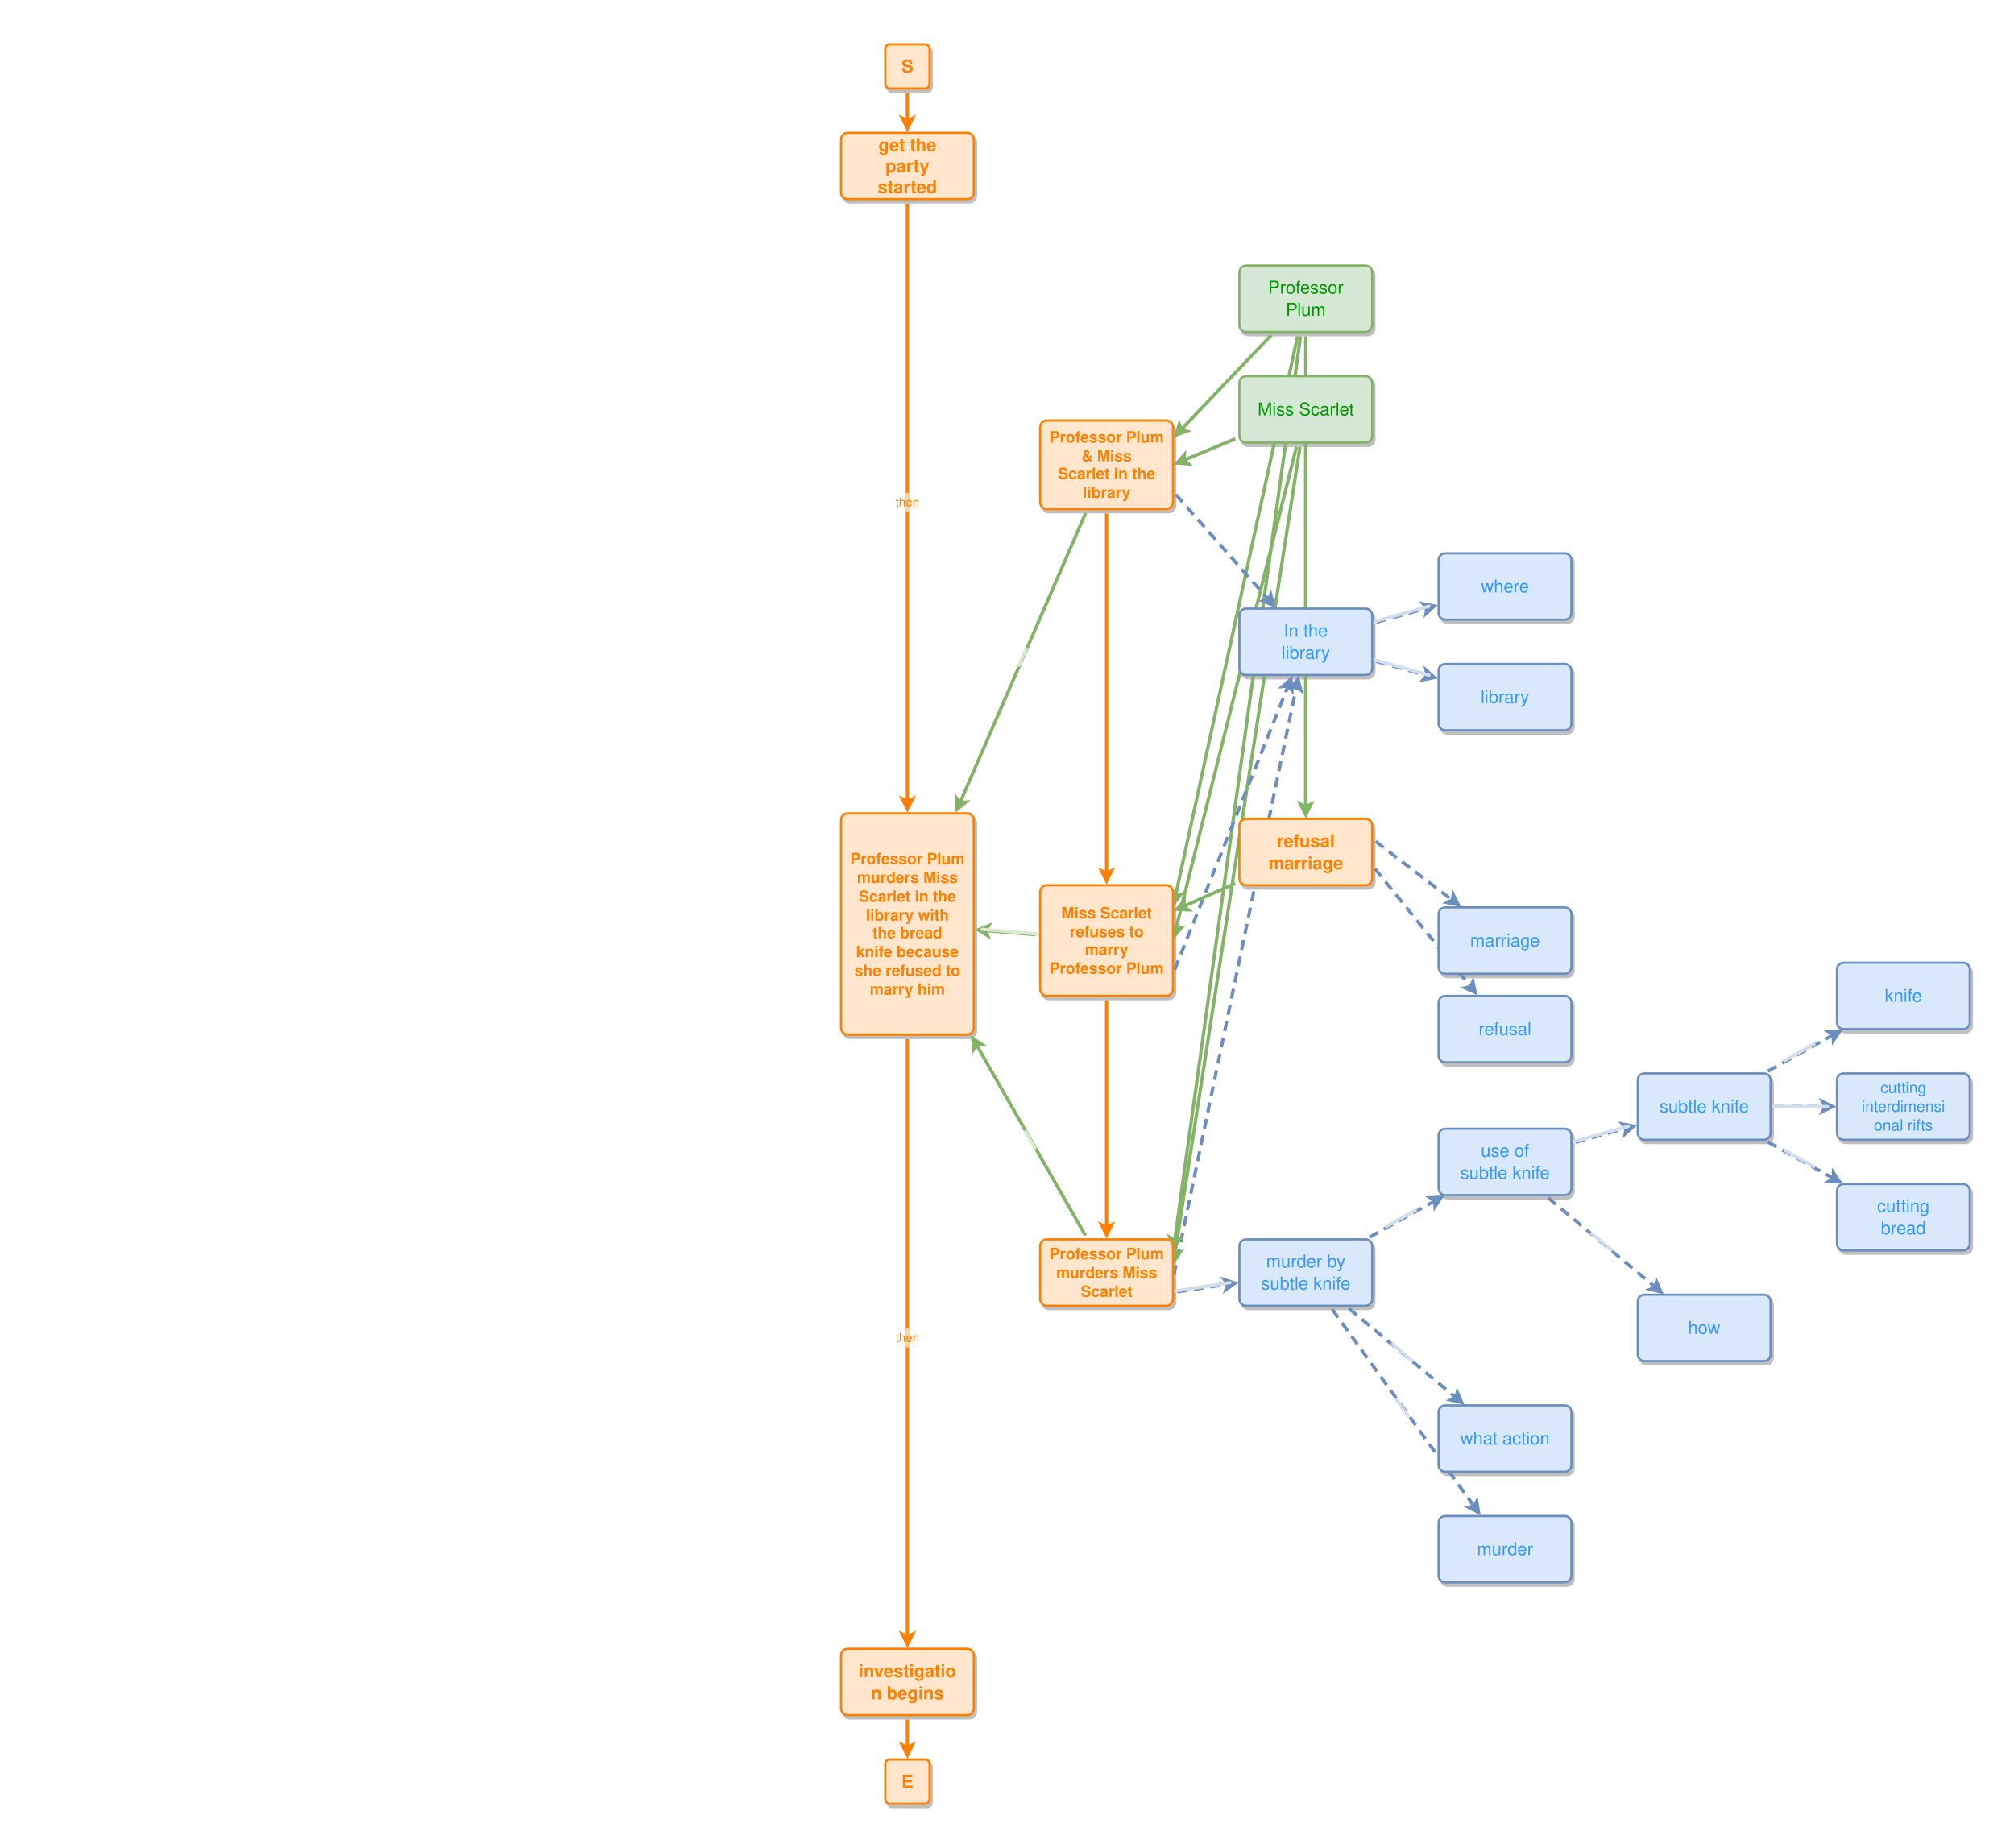
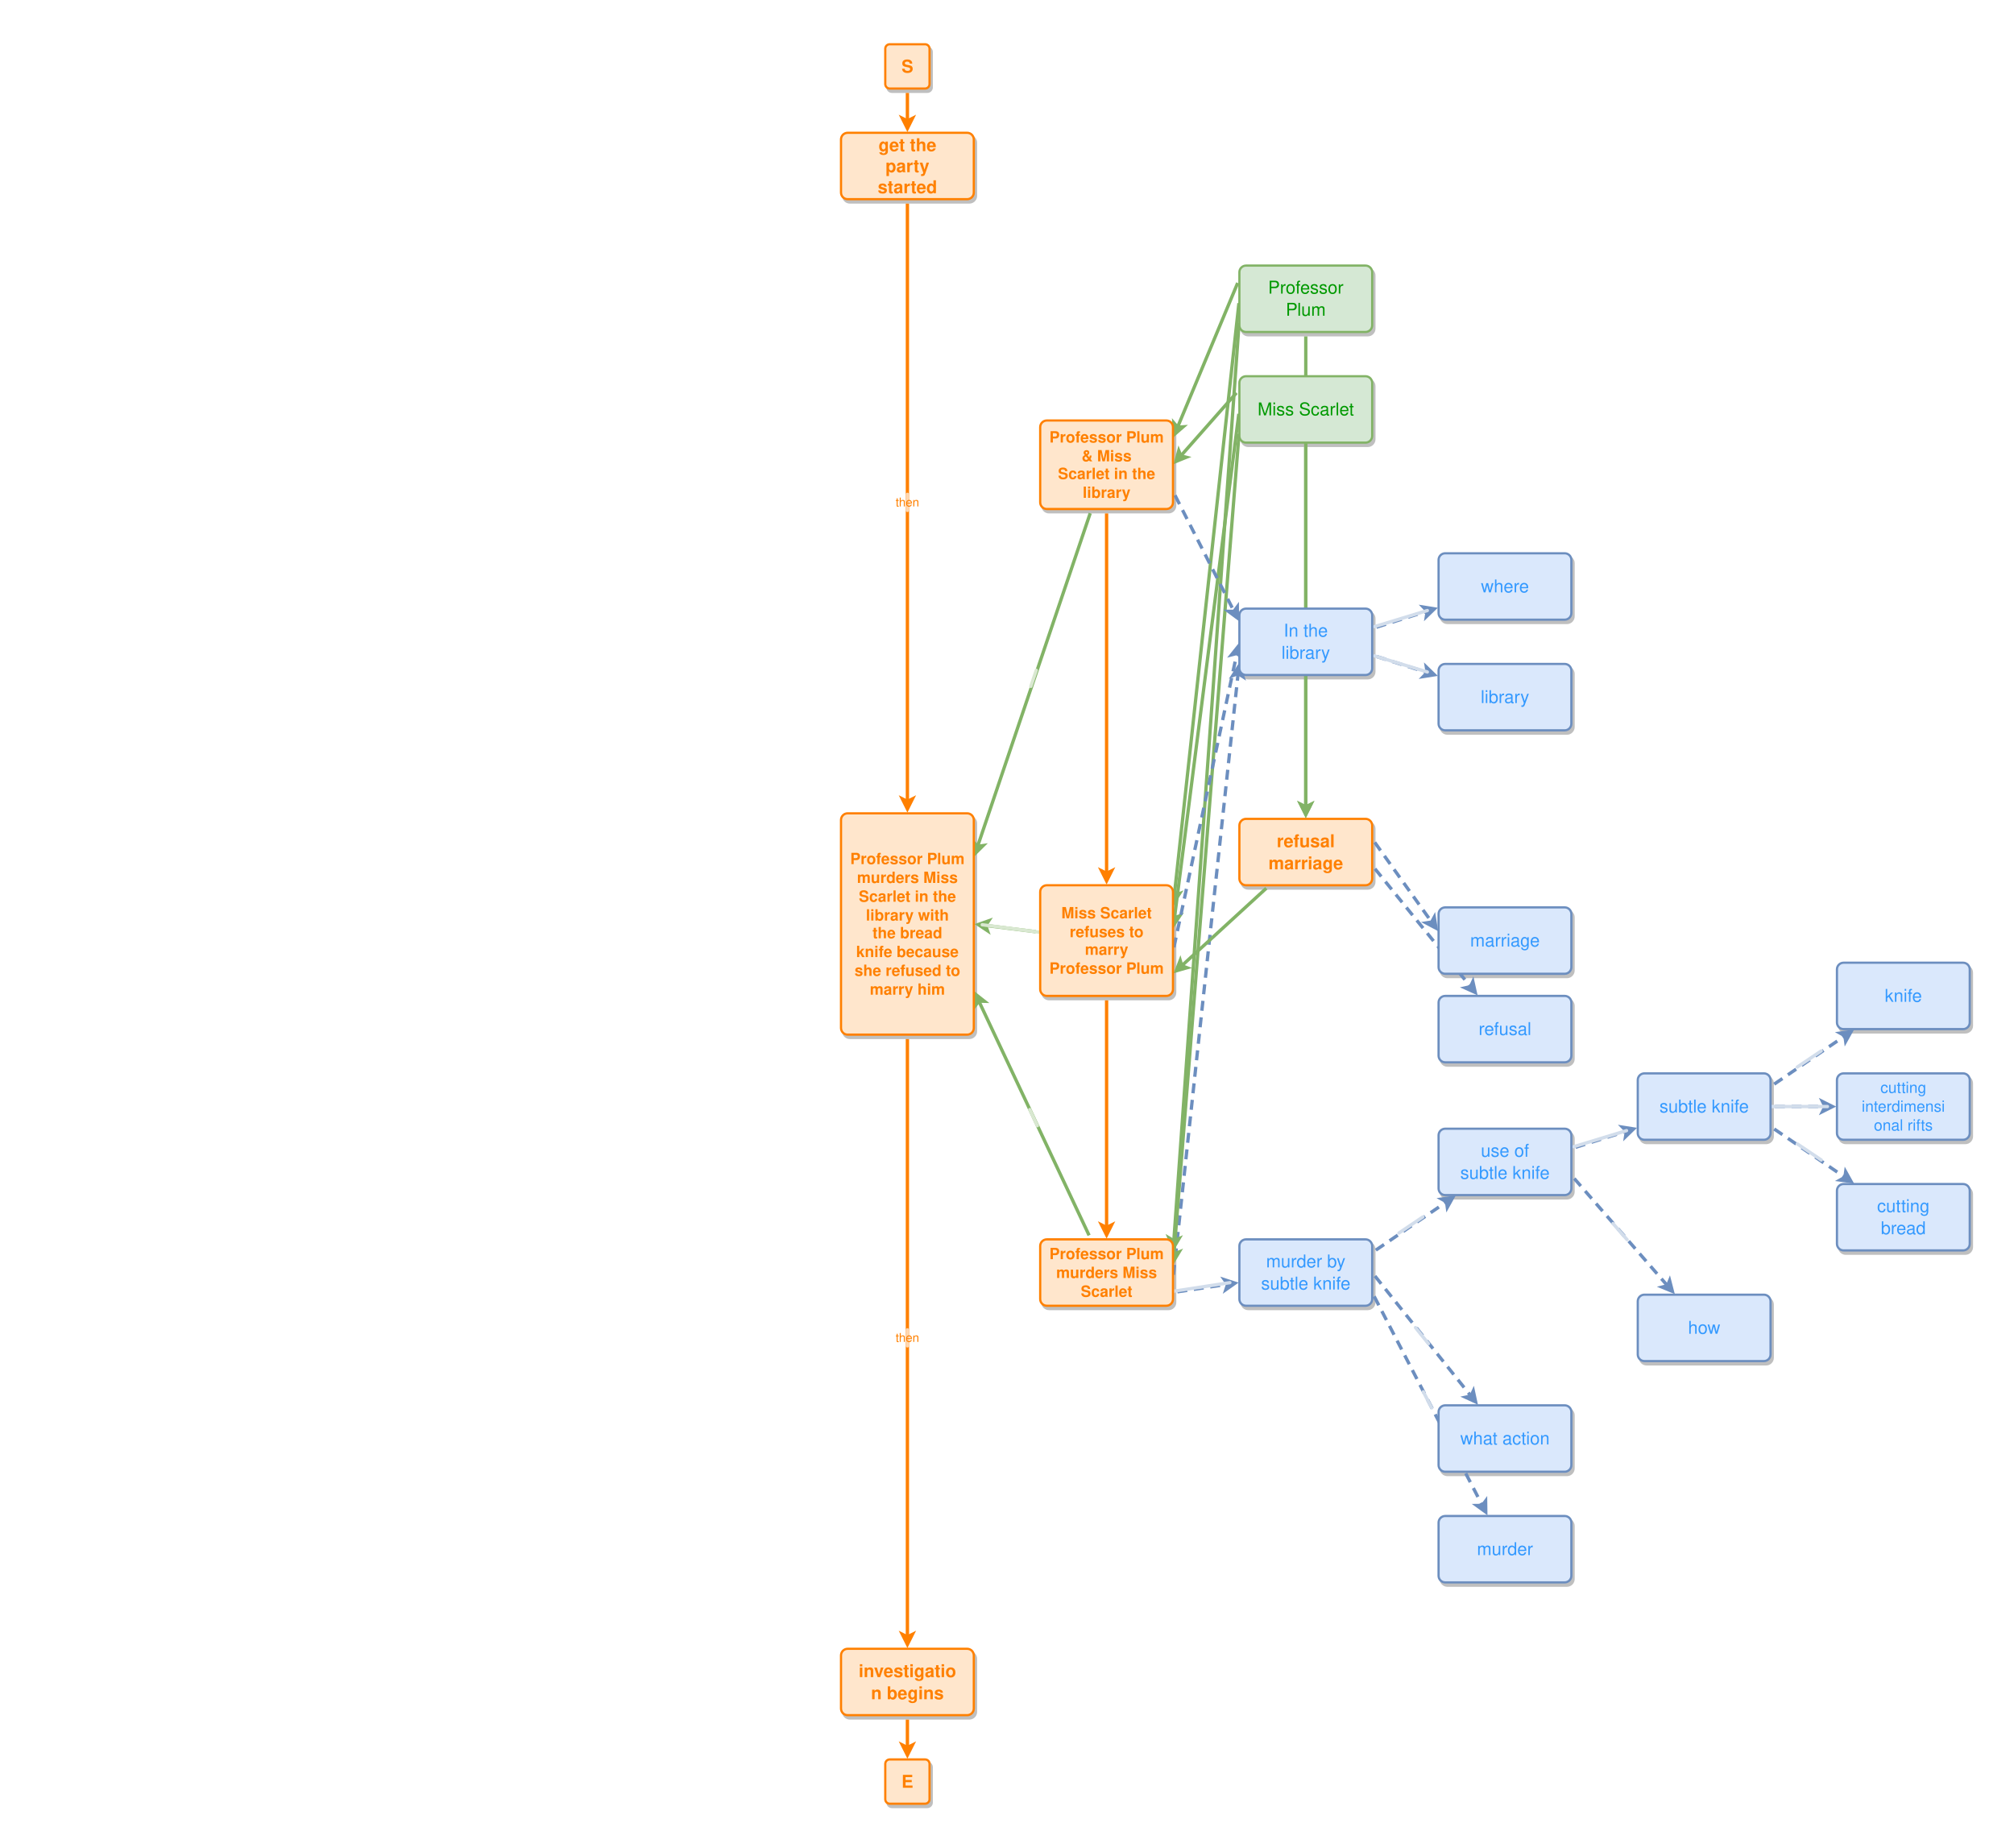
<svg xmlns="http://www.w3.org/2000/svg" width="1820" height="1670" viewBox="0 0 1820 1670">
  <defs>
  </defs>
  <g id="container-shells">
  </g>
  <g id="node-shadows">
    <rect x="760" y="120" width="120" height="60" rx="6" ry="6" fill="#000000" stroke="#000000" stroke-width="2" opacity="0.25" transform="translate(2,3)" />
    <rect x="1300" y="820" width="120" height="60" rx="6" ry="6" fill="#000000" stroke="#000000" stroke-width="2" opacity="0.25" transform="translate(2,3)" />
    <rect x="1300" y="900" width="120" height="60" rx="6" ry="6" fill="#000000" stroke="#000000" stroke-width="2" opacity="0.25" transform="translate(2,3)" />
    <rect x="940" y="1120" width="120" height="60" rx="6" ry="6" fill="#000000" stroke="#000000" stroke-width="2" opacity="0.25" transform="translate(2,3)" />
    <rect x="1120" y="1120" width="120" height="60" rx="6" ry="6" fill="#000000" stroke="#000000" stroke-width="2" opacity="0.25" transform="translate(2,3)" />
    <rect x="1300" y="1020" width="120" height="60" rx="6" ry="6" fill="#000000" stroke="#000000" stroke-width="2" opacity="0.25" transform="translate(2,3)" />
    <rect x="1480" y="970" width="120" height="60" rx="6" ry="6" fill="#000000" stroke="#000000" stroke-width="2" opacity="0.25" transform="translate(2,3)" />
    <rect x="1660" y="870" width="120" height="60" rx="6" ry="6" fill="#000000" stroke="#000000" stroke-width="2" opacity="0.25" transform="translate(2,3)" />
    <rect x="1300" y="1270" width="120" height="60" rx="6" ry="6" fill="#000000" stroke="#000000" stroke-width="2" opacity="0.25" transform="translate(2,3)" />
    <rect x="1300" y="1370" width="120" height="60" rx="6" ry="6" fill="#000000" stroke="#000000" stroke-width="2" opacity="0.25" transform="translate(2,3)" />
    <rect x="1480" y="1170" width="120" height="60" rx="6" ry="6" fill="#000000" stroke="#000000" stroke-width="2" opacity="0.25" transform="translate(2,3)" />
    <rect x="760" y="735" width="120" height="200" rx="6" ry="6" fill="#000000" stroke="#000000" stroke-width="2" opacity="0.25" transform="translate(2,3)" />
    <rect x="1660" y="970" width="120" height="60" rx="6" ry="6" fill="#000000" stroke="#000000" stroke-width="2" opacity="0.25" transform="translate(2,3)" />
    <rect x="1660" y="1070" width="120" height="60" rx="6" ry="6" fill="#000000" stroke="#000000" stroke-width="2" opacity="0.25" transform="translate(2,3)" />
    <rect x="1120" y="240" width="120" height="60" rx="6" ry="6" fill="#000000" stroke="#000000" stroke-width="2" opacity="0.25" transform="translate(2,3)" />
    <rect x="1120" y="340" width="120" height="60" rx="6" ry="6" fill="#000000" stroke="#000000" stroke-width="2" opacity="0.25" transform="translate(2,3)" />
    <rect x="800" y="40" width="40" height="40" rx="4" ry="4" fill="#000000" stroke="#000000" stroke-width="2" opacity="0.25" transform="translate(2,3)" />
    <rect x="800" y="1590" width="40" height="40" rx="4" ry="4" fill="#000000" stroke="#000000" stroke-width="2" opacity="0.25" transform="translate(2,3)" />
    <rect x="760" y="1490" width="120" height="60" rx="6" ry="6" fill="#000000" stroke="#000000" stroke-width="2" opacity="0.25" transform="translate(2,3)" />
    <rect x="940" y="380" width="120" height="80" rx="6" ry="6" fill="#000000" stroke="#000000" stroke-width="2" opacity="0.25" transform="translate(2,3)" />
    <rect x="1120" y="550" width="120" height="60" rx="6" ry="6" fill="#000000" stroke="#000000" stroke-width="2" opacity="0.25" transform="translate(2,3)" />
    <rect x="1300" y="500" width="120" height="60" rx="6" ry="6" fill="#000000" stroke="#000000" stroke-width="2" opacity="0.25" transform="translate(2,3)" />
    <rect x="1300" y="600" width="120" height="60" rx="6" ry="6" fill="#000000" stroke="#000000" stroke-width="2" opacity="0.25" transform="translate(2,3)" />
    <rect x="940" y="800" width="120" height="100" rx="6" ry="6" fill="#000000" stroke="#000000" stroke-width="2" opacity="0.25" transform="translate(2,3)" />
    <rect x="1120" y="740" width="120" height="60" rx="6" ry="6" fill="#000000" stroke="#000000" stroke-width="2" opacity="0.25" transform="translate(2,3)" />
  </g>
  <g id="edges">
    <line x1="820.00" y1="184.00" x2="820.00" y2="724.25" stroke="#ff8000" stroke-width="3" />
    <path d="M 820.00 731.00 L 815.50 722.00 L 820.00 724.25 L 824.50 722.00 Z" fill="#ff8000" stroke="#ff8000" stroke-width="3" stroke-miterlimit="10" />
    <line x1="820.00" y1="446.74" x2="820.00" y2="461.26" stroke="#ffd8b2" stroke-width="3" stroke-linecap="round" />
    <text x="820" y="454" text-anchor="middle" dominant-baseline="middle" font-family="Helvetica,Inter,Segoe UI,Arial" font-size="11" fill="#ff8000">then</text>
    <line x1="1063.96" y1="1167.41" x2="1109.37" y2="1160.59" stroke="#6c8ebf" stroke-width="3" stroke-dasharray="9 6" />
    <path d="M 1116.04 1159.59 L 1107.81 1165.38 L 1109.37 1160.59 L 1106.48 1156.48 Z" fill="#6c8ebf" stroke="#6c8ebf" stroke-width="3" stroke-miterlimit="10" />
    <line x1="1060.59" y1="1166.87" x2="1111.41" y2="1159.13" stroke="#d2ddeb" stroke-width="3" stroke-linecap="round" />
    <text x="1086" y="1163" text-anchor="middle" dominant-baseline="middle" font-family="Helvetica,Inter,Segoe UI,Arial" font-size="11" fill="#6c8ebf">
      </text>
-     <line x1="980.87" y1="1116.53" x2="882.48" y2="944.33" stroke="#82b366" stroke-width="3" />
-     <path d="M 879.13 938.47 L 887.50 944.05 L 882.48 944.33 L 879.69 948.52 Z" fill="#82b366" stroke="#82b366" stroke-width="3" stroke-miterlimit="10" />
-     <line x1="935.14" y1="1037.26" x2="926.86" y2="1022.74" stroke="#d9e8d1" stroke-width="3" stroke-linecap="round" />
-     <text x="931" y="1030" text-anchor="middle" dominant-baseline="middle" font-family="Helvetica,Inter,Segoe UI,Arial" font-size="11" fill="#82b366">
-       </text>
-     <line x1="1060.82" y1="1152.08" x2="1171.56" y2="620.52" stroke="#6c8ebf" stroke-width="3" stroke-dasharray="9 6" />
-     <path d="M 1172.93 613.92 L 1175.50 623.64 L 1171.56 620.52 L 1166.69 621.81 Z" fill="#6c8ebf" stroke="#6c8ebf" stroke-width="3" stroke-miterlimit="10" />
-     <line x1="1237.50" y1="1118.06" x2="1296.60" y2="1085.22" stroke="#6c8ebf" stroke-width="3" stroke-dasharray="9 6" />
-     <path d="M 1302.50 1081.94 L 1296.82 1090.25 L 1296.60 1085.22 L 1292.45 1082.38 Z" fill="#6c8ebf" stroke="#6c8ebf" stroke-width="3" stroke-miterlimit="10" />
-     <line x1="1253.02" y1="1108.26" x2="1278.98" y2="1093.74" stroke="#d2ddeb" stroke-width="3" stroke-linecap="round" />
-     <text x="1266" y="1101" text-anchor="middle" dominant-baseline="middle" font-family="Helvetica,Inter,Segoe UI,Arial" font-size="11" fill="#6c8ebf">
-       </text>
-     <line x1="1219.07" y1="1182.56" x2="1315.74" y2="1263.12" stroke="#6c8ebf" stroke-width="3" stroke-dasharray="9 6" />
-     <path d="M 1320.93 1267.44 L 1311.13 1265.13 L 1315.74 1263.12 L 1316.89 1258.22 Z" fill="#6c8ebf" stroke="#6c8ebf" stroke-width="3" stroke-miterlimit="10" />
-     <line x1="1258.40" y1="1214.74" x2="1275.60" y2="1229.26" stroke="#d2ddeb" stroke-width="3" stroke-linecap="round" />
-     <text x="1267" y="1222" text-anchor="middle" dominant-baseline="middle" font-family="Helvetica,Inter,Segoe UI,Arial" font-size="11" fill="#6c8ebf">
-       </text>
-     <line x1="1203.94" y1="1183.25" x2="1332.12" y2="1361.28" stroke="#6c8ebf" stroke-width="3" stroke-dasharray="9 6" />
-     <path d="M 1336.06 1366.75 L 1327.15 1362.08 L 1332.12 1361.28 L 1334.46 1356.82 Z" fill="#6c8ebf" stroke="#6c8ebf" stroke-width="3" stroke-miterlimit="10" />
-     <line x1="1261.74" y1="1264.74" x2="1272.26" y2="1279.26" stroke="#d2ddeb" stroke-width="3" stroke-linecap="round" />
-     <text x="1267" y="1272" text-anchor="middle" dominant-baseline="middle" font-family="Helvetica,Inter,Segoe UI,Arial" font-size="11" fill="#6c8ebf">
-       </text>
-     <line x1="1423.85" y1="1032.26" x2="1469.64" y2="1019.54" stroke="#6c8ebf" stroke-width="3" stroke-dasharray="9 6" />
-     <path d="M 1476.15 1017.74 L 1468.68 1024.48 L 1469.64 1019.54 L 1466.27 1015.81 Z" fill="#6c8ebf" stroke="#6c8ebf" stroke-width="3" stroke-miterlimit="10" />
-     <line x1="1420.59" y1="1032.18" x2="1471.41" y2="1017.82" stroke="#d2ddeb" stroke-width="3" stroke-linecap="round" />
-     <text x="1446" y="1025" text-anchor="middle" dominant-baseline="middle" font-family="Helvetica,Inter,Segoe UI,Arial" font-size="11" fill="#6c8ebf">
-       </text>
-     <line x1="1399.07" y1="1082.56" x2="1495.74" y2="1163.12" stroke="#6c8ebf" stroke-width="3" stroke-dasharray="9 6" />
-     <path d="M 1500.93 1167.44 L 1491.13 1165.13 L 1495.74 1163.12 L 1496.89 1158.22 Z" fill="#6c8ebf" stroke="#6c8ebf" stroke-width="3" stroke-miterlimit="10" />
-     <line x1="1438.40" y1="1114.74" x2="1455.60" y2="1129.26" stroke="#d2ddeb" stroke-width="3" stroke-linecap="round" />
-     <text x="1447" y="1122" text-anchor="middle" dominant-baseline="middle" font-family="Helvetica,Inter,Segoe UI,Arial" font-size="11" fill="#6c8ebf">
-       </text>
-     <line x1="1597.50" y1="968.06" x2="1656.60" y2="935.22" stroke="#6c8ebf" stroke-width="3" stroke-dasharray="9 6" />
-     <path d="M 1662.50 931.94 L 1656.82 940.25 L 1656.60 935.22 L 1652.45 932.38 Z" fill="#6c8ebf" stroke="#6c8ebf" stroke-width="3" stroke-miterlimit="10" />
-     <line x1="1613.02" y1="958.26" x2="1638.98" y2="943.74" stroke="#d2ddeb" stroke-width="3" stroke-linecap="round" />
-     <text x="1626" y="951" text-anchor="middle" dominant-baseline="middle" font-family="Helvetica,Inter,Segoe UI,Arial" font-size="11" fill="#6c8ebf">
+     <line x1="984.18" y1="1116.38" x2="884.58" y2="904.73" stroke="#82b366" stroke-width="3" />
+     <path d="M 881.70 898.62 L 889.61 904.85 L 884.58 904.73 L 881.46 908.68 Z" fill="#82b366" stroke="#82b366" stroke-width="3" stroke-miterlimit="10" />
+     <line x1="937.42" y1="1017.26" x2="930.58" y2="1002.74" stroke="#d9e8d1" stroke-width="3" stroke-linecap="round" />
+     <text x="934" y="1010" text-anchor="middle" dominant-baseline="middle" font-family="Helvetica,Inter,Segoe UI,Arial" font-size="11" fill="#82b366">
+       </text>
+     <line x1="1060.43" y1="1152.02" x2="1118.85" y2="608.69" stroke="#6c8ebf" stroke-width="3" stroke-dasharray="9 6" />
+     <path d="M 1119.57 601.98 L 1123.08 611.41 L 1118.85 608.69 L 1114.14 610.44 Z" fill="#6c8ebf" stroke="#6c8ebf" stroke-width="3" stroke-miterlimit="10" />
+     <line x1="1243.30" y1="1129.74" x2="1307.22" y2="1086.07" stroke="#6c8ebf" stroke-width="3" stroke-dasharray="9 6" />
+     <path d="M 1312.79 1082.26 L 1307.90 1091.05 L 1307.22 1086.07 L 1302.83 1083.62 Z" fill="#6c8ebf" stroke="#6c8ebf" stroke-width="3" stroke-miterlimit="10" />
+     <line x1="1264.19" y1="1114.26" x2="1285.81" y2="1099.74" stroke="#d2ddeb" stroke-width="3" stroke-linecap="round" />
+     <text x="1275" y="1107" text-anchor="middle" dominant-baseline="middle" font-family="Helvetica,Inter,Segoe UI,Arial" font-size="11" fill="#6c8ebf">
+       </text>
+     <line x1="1242.50" y1="1153.12" x2="1329.28" y2="1261.61" stroke="#6c8ebf" stroke-width="3" stroke-dasharray="9 6" />
+     <path d="M 1333.50 1266.88 L 1324.37 1262.66 L 1329.28 1261.61 L 1331.39 1257.04 Z" fill="#6c8ebf" stroke="#6c8ebf" stroke-width="3" stroke-miterlimit="10" />
+     <line x1="1279.15" y1="1199.74" x2="1290.85" y2="1214.26" stroke="#d2ddeb" stroke-width="3" stroke-linecap="round" />
+     <text x="1285" y="1207" text-anchor="middle" dominant-baseline="middle" font-family="Helvetica,Inter,Segoe UI,Arial" font-size="11" fill="#6c8ebf">
+       </text>
+     <line x1="1241.84" y1="1171.55" x2="1339.54" y2="1360.45" stroke="#6c8ebf" stroke-width="3" stroke-dasharray="9 6" />
+     <path d="M 1342.65 1366.45 L 1334.51 1360.52 L 1339.54 1360.45 L 1342.51 1356.39 Z" fill="#6c8ebf" stroke="#6c8ebf" stroke-width="3" stroke-miterlimit="10" />
+     <line x1="1286.24" y1="1257.74" x2="1293.76" y2="1272.26" stroke="#d2ddeb" stroke-width="3" stroke-linecap="round" />
+     <text x="1290" y="1265" text-anchor="middle" dominant-baseline="middle" font-family="Helvetica,Inter,Segoe UI,Arial" font-size="11" fill="#6c8ebf">
+       </text>
+     <line x1="1423.81" y1="1036.79" x2="1469.75" y2="1022.25" stroke="#6c8ebf" stroke-width="3" stroke-dasharray="9 6" />
+     <path d="M 1476.19 1020.21 L 1468.97 1027.21 L 1469.75 1022.25 L 1466.25 1018.63 Z" fill="#6c8ebf" stroke="#6c8ebf" stroke-width="3" stroke-miterlimit="10" />
+     <line x1="1422.15" y1="1036.26" x2="1469.85" y2="1021.74" stroke="#d2ddeb" stroke-width="3" stroke-linecap="round" />
+     <text x="1446" y="1029" text-anchor="middle" dominant-baseline="middle" font-family="Helvetica,Inter,Segoe UI,Arial" font-size="11" fill="#6c8ebf">
+       </text>
+     <line x1="1422.62" y1="1065.02" x2="1506.86" y2="1161.89" stroke="#6c8ebf" stroke-width="3" stroke-dasharray="9 6" />
+     <path d="M 1511.29 1166.98 L 1501.99 1163.14 L 1506.86 1161.89 L 1508.78 1157.24 Z" fill="#6c8ebf" stroke="#6c8ebf" stroke-width="3" stroke-miterlimit="10" />
+     <line x1="1457.65" y1="1105.74" x2="1470.35" y2="1120.26" stroke="#d2ddeb" stroke-width="3" stroke-linecap="round" />
+     <text x="1464" y="1113" text-anchor="middle" dominant-baseline="middle" font-family="Helvetica,Inter,Segoe UI,Arial" font-size="11" fill="#6c8ebf">
+       </text>
+     <line x1="1603.30" y1="979.74" x2="1667.22" y2="936.07" stroke="#6c8ebf" stroke-width="3" stroke-dasharray="9 6" />
+     <path d="M 1672.79 932.26 L 1667.90 941.05 L 1667.22 936.07 L 1662.83 933.62 Z" fill="#6c8ebf" stroke="#6c8ebf" stroke-width="3" stroke-miterlimit="10" />
+     <line x1="1624.19" y1="964.26" x2="1645.81" y2="949.74" stroke="#d2ddeb" stroke-width="3" stroke-linecap="round" />
+     <text x="1635" y="957" text-anchor="middle" dominant-baseline="middle" font-family="Helvetica,Inter,Segoe UI,Arial" font-size="11" fill="#6c8ebf">
      </text>
    <line x1="1604.00" y1="1000.00" x2="1649.25" y2="1000.00" stroke="#6c8ebf" stroke-width="3" stroke-dasharray="9 6" />
    <path d="M 1656.00 1000.00 L 1647.00 1004.50 L 1649.25 1000.00 L 1647.00 995.50 Z" fill="#6c8ebf" stroke="#6c8ebf" stroke-width="3" stroke-miterlimit="10" />
    <line x1="1600.59" y1="1000.00" x2="1651.41" y2="1000.00" stroke="#d2ddeb" stroke-width="3" stroke-linecap="round" />
    <text x="1626" y="1000" text-anchor="middle" dominant-baseline="middle" font-family="Helvetica,Inter,Segoe UI,Arial" font-size="11" fill="#6c8ebf">
      </text>
-     <line x1="1597.50" y1="1031.94" x2="1656.60" y2="1064.78" stroke="#6c8ebf" stroke-width="3" stroke-dasharray="9 6" />
-     <path d="M 1662.50 1068.06 L 1652.45 1067.62 L 1656.60 1064.78 L 1656.82 1059.75 Z" fill="#6c8ebf" stroke="#6c8ebf" stroke-width="3" stroke-miterlimit="10" />
-     <line x1="1613.02" y1="1039.74" x2="1638.98" y2="1054.26" stroke="#d2ddeb" stroke-width="3" stroke-linecap="round" />
-     <text x="1626" y="1047" text-anchor="middle" dominant-baseline="middle" font-family="Helvetica,Inter,Segoe UI,Arial" font-size="11" fill="#6c8ebf">
+     <line x1="1603.30" y1="1020.26" x2="1667.22" y2="1063.93" stroke="#6c8ebf" stroke-width="3" stroke-dasharray="9 6" />
+     <path d="M 1672.79 1067.74 L 1662.83 1066.38 L 1667.22 1063.93 L 1667.90 1058.95 Z" fill="#6c8ebf" stroke="#6c8ebf" stroke-width="3" stroke-miterlimit="10" />
+     <line x1="1624.19" y1="1033.74" x2="1645.81" y2="1048.26" stroke="#d2ddeb" stroke-width="3" stroke-linecap="round" />
+     <text x="1635" y="1041" text-anchor="middle" dominant-baseline="middle" font-family="Helvetica,Inter,Segoe UI,Arial" font-size="11" fill="#6c8ebf">
      </text>
    <line x1="820.00" y1="939.00" x2="820.00" y2="1479.25" stroke="#ff8000" stroke-width="3" />
    <path d="M 820.00 1486.00 L 815.50 1477.00 L 820.00 1479.25 L 824.50 1477.00 Z" fill="#ff8000" stroke="#ff8000" stroke-width="3" stroke-miterlimit="10" />
    <line x1="820.00" y1="1201.74" x2="820.00" y2="1216.26" stroke="#ffd8b2" stroke-width="3" stroke-linecap="round" />
    <text x="820" y="1209" text-anchor="middle" dominant-baseline="middle" font-family="Helvetica,Inter,Segoe UI,Arial" font-size="11" fill="#ff8000">then</text>
-     <line x1="1175.27" y1="303.96" x2="1061.48" y2="1121.35" stroke="#82b366" stroke-width="3" />
-     <path d="M 1060.55 1128.04 L 1057.34 1118.50 L 1061.48 1121.35 L 1066.25 1119.74 Z" fill="#82b366" stroke="#82b366" stroke-width="3" stroke-miterlimit="10" />
-     <line x1="1148.67" y1="302.90" x2="1067.41" y2="388.22" stroke="#82b366" stroke-width="3" />
-     <path d="M 1062.76 393.10 L 1065.71 383.48 L 1067.41 388.22 L 1072.22 389.69 Z" fill="#82b366" stroke="#82b366" stroke-width="3" stroke-miterlimit="10" />
-     <line x1="1172.60" y1="303.91" x2="1062.29" y2="809.50" stroke="#82b366" stroke-width="3" />
-     <path d="M 1060.85 816.09 L 1058.37 806.34 L 1062.29 809.50 L 1067.17 808.26 Z" fill="#82b366" stroke="#82b366" stroke-width="3" stroke-miterlimit="10" />
+     <line x1="1119.72" y1="291.99" x2="1060.76" y2="1121.28" stroke="#82b366" stroke-width="3" />
+     <path d="M 1060.28 1128.01 L 1056.43 1118.71 L 1060.76 1121.28 L 1065.41 1119.35 Z" fill="#82b366" stroke="#82b366" stroke-width="3" stroke-miterlimit="10" />
+     <line x1="1118.46" y1="255.69" x2="1064.13" y2="386.08" stroke="#82b366" stroke-width="3" />
+     <path d="M 1061.54 392.31 L 1060.85 382.27 L 1064.13 386.08 L 1069.15 385.73 Z" fill="#82b366" stroke="#82b366" stroke-width="3" stroke-miterlimit="10" />
+     <line x1="1119.57" y1="273.98" x2="1061.17" y2="809.31" stroke="#82b366" stroke-width="3" />
+     <path d="M 1060.43 816.02 L 1056.94 806.59 L 1061.17 809.31 L 1065.88 807.56 Z" fill="#82b366" stroke="#82b366" stroke-width="3" stroke-miterlimit="10" />
    <line x1="1180.00" y1="304.00" x2="1180.00" y2="729.25" stroke="#82b366" stroke-width="3" />
    <path d="M 1180.00 736.00 L 1175.50 727.00 L 1180.00 729.25 L 1184.50 727.00 Z" fill="#82b366" stroke="#82b366" stroke-width="3" stroke-miterlimit="10" />
-     <line x1="1174.74" y1="403.95" x2="1061.65" y2="1133.38" stroke="#82b366" stroke-width="3" />
-     <path d="M 1060.61 1140.05 L 1057.54 1130.46 L 1061.65 1133.38 L 1066.44 1131.84 Z" fill="#82b366" stroke="#82b366" stroke-width="3" stroke-miterlimit="10" />
-     <line x1="1116.31" y1="396.54" x2="1069.92" y2="415.87" stroke="#82b366" stroke-width="3" />
-     <path d="M 1063.69 418.46 L 1070.27 410.85 L 1069.92 415.87 L 1073.73 419.15 Z" fill="#82b366" stroke="#82b366" stroke-width="3" stroke-miterlimit="10" />
-     <line x1="1171.53" y1="403.88" x2="1062.61" y2="839.57" stroke="#82b366" stroke-width="3" />
-     <path d="M 1060.97 846.12 L 1058.79 836.30 L 1062.61 839.57 L 1067.52 838.48 Z" fill="#82b366" stroke="#82b366" stroke-width="3" stroke-miterlimit="10" />
+     <line x1="1119.68" y1="391.99" x2="1060.85" y2="1133.28" stroke="#82b366" stroke-width="3" />
+     <path d="M 1060.32 1140.01 L 1056.54 1130.68 L 1060.85 1133.28 L 1065.51 1131.40 Z" fill="#82b366" stroke="#82b366" stroke-width="3" stroke-miterlimit="10" />
+     <line x1="1117.35" y1="355.00" x2="1067.11" y2="411.94" stroke="#82b366" stroke-width="3" />
+     <path d="M 1062.65 417.00 L 1065.23 407.27 L 1067.11 411.94 L 1071.98 413.23 Z" fill="#82b366" stroke="#82b366" stroke-width="3" stroke-miterlimit="10" />
+     <line x1="1119.49" y1="373.97" x2="1061.36" y2="829.34" stroke="#82b366" stroke-width="3" />
+     <path d="M 1060.51 836.03 L 1057.18 826.53 L 1061.36 829.34 L 1066.11 827.67 Z" fill="#82b366" stroke="#82b366" stroke-width="3" stroke-miterlimit="10" />
    <line x1="1180.00" y1="404.00" x2="1180.00" y2="729.25" stroke="#82b366" stroke-width="3" />
    <path d="M 1180.00 736.00 L 1175.50 727.00 L 1180.00 729.25 L 1184.50 727.00 Z" fill="#82b366" stroke="#82b366" stroke-width="3" stroke-miterlimit="10" />
    <line x1="820.00" y1="84.00" x2="820.00" y2="109.25" stroke="#ff8000" stroke-width="3" />
    <path d="M 820.00 116.00 L 815.50 107.00 L 820.00 109.25 L 824.50 107.00 Z" fill="#ff8000" stroke="#ff8000" stroke-width="3" stroke-miterlimit="10" />
    <line x1="820.00" y1="1554.00" x2="820.00" y2="1579.25" stroke="#ff8000" stroke-width="3" />
    <path d="M 820.00 1586.00 L 815.50 1577.00 L 820.00 1579.25 L 824.50 1577.00 Z" fill="#ff8000" stroke="#ff8000" stroke-width="3" stroke-miterlimit="10" />
-     <line x1="981.06" y1="463.67" x2="867.65" y2="725.14" stroke="#82b366" stroke-width="3" />
-     <path d="M 864.97 731.33 L 864.42 721.28 L 867.65 725.14 L 872.67 724.86 Z" fill="#82b366" stroke="#82b366" stroke-width="3" stroke-miterlimit="10" />
-     <line x1="927.16" y1="586.74" x2="920.84" y2="601.26" stroke="#d9e8d1" stroke-width="3" stroke-linecap="round" />
-     <text x="924" y="594" text-anchor="middle" dominant-baseline="middle" font-family="Helvetica,Inter,Segoe UI,Arial" font-size="11" fill="#82b366">
-       </text>
-     <line x1="1062.65" y1="447.00" x2="1146.42" y2="541.94" stroke="#6c8ebf" stroke-width="3" stroke-dasharray="9 6" />
-     <path d="M 1150.88 547.00 L 1141.55 543.23 L 1146.42 541.94 L 1148.30 537.27 Z" fill="#6c8ebf" stroke="#6c8ebf" stroke-width="3" stroke-miterlimit="10" />
+     <line x1="985.20" y1="463.79" x2="883.44" y2="764.82" stroke="#82b366" stroke-width="3" />
+     <path d="M 881.28 771.21 L 879.90 761.24 L 883.44 764.82 L 888.43 764.13 Z" fill="#82b366" stroke="#82b366" stroke-width="3" stroke-miterlimit="10" />
+     <line x1="936.46" y1="605.74" x2="931.54" y2="620.26" stroke="#d9e8d1" stroke-width="3" stroke-linecap="round" />
+     <text x="934" y="613" text-anchor="middle" dominant-baseline="middle" font-family="Helvetica,Inter,Segoe UI,Arial" font-size="11" fill="#82b366">
+       </text>
+     <line x1="1061.81" y1="447.57" x2="1115.13" y2="552.42" stroke="#6c8ebf" stroke-width="3" stroke-dasharray="9 6" />
+     <path d="M 1118.19 558.43 L 1110.10 552.45 L 1115.13 552.42 L 1118.12 548.37 Z" fill="#6c8ebf" stroke="#6c8ebf" stroke-width="3" stroke-miterlimit="10" />
    <line x1="1000.00" y1="464.00" x2="1000.00" y2="789.25" stroke="#ff8000" stroke-width="3" />
    <path d="M 1000.00 796.00 L 995.50 787.00 L 1000.00 789.25 L 1004.50 787.00 Z" fill="#ff8000" stroke="#ff8000" stroke-width="3" stroke-miterlimit="10" />
-     <line x1="1243.85" y1="562.26" x2="1289.64" y2="549.54" stroke="#6c8ebf" stroke-width="3" stroke-dasharray="9 6" />
-     <path d="M 1296.15 547.74 L 1288.68 554.48 L 1289.64 549.54 L 1286.27 545.81 Z" fill="#6c8ebf" stroke="#6c8ebf" stroke-width="3" stroke-miterlimit="10" />
-     <line x1="1240.59" y1="562.18" x2="1291.41" y2="547.82" stroke="#d2ddeb" stroke-width="3" stroke-linecap="round" />
-     <text x="1266" y="555" text-anchor="middle" dominant-baseline="middle" font-family="Helvetica,Inter,Segoe UI,Arial" font-size="11" fill="#6c8ebf">
-       </text>
-     <line x1="1243.85" y1="597.74" x2="1289.64" y2="610.46" stroke="#6c8ebf" stroke-width="3" stroke-dasharray="9 6" />
-     <path d="M 1296.15 612.26 L 1286.27 614.19 L 1289.64 610.46 L 1288.68 605.52 Z" fill="#6c8ebf" stroke="#6c8ebf" stroke-width="3" stroke-miterlimit="10" />
-     <line x1="1240.59" y1="595.82" x2="1291.41" y2="610.18" stroke="#d2ddeb" stroke-width="3" stroke-linecap="round" />
-     <text x="1266" y="603" text-anchor="middle" dominant-baseline="middle" font-family="Helvetica,Inter,Segoe UI,Arial" font-size="11" fill="#6c8ebf">
+     <line x1="1243.81" y1="566.79" x2="1289.75" y2="552.25" stroke="#6c8ebf" stroke-width="3" stroke-dasharray="9 6" />
+     <path d="M 1296.19 550.21 L 1288.97 557.21 L 1289.75 552.25 L 1286.25 548.63 Z" fill="#6c8ebf" stroke="#6c8ebf" stroke-width="3" stroke-miterlimit="10" />
+     <line x1="1242.15" y1="566.26" x2="1289.85" y2="551.74" stroke="#d2ddeb" stroke-width="3" stroke-linecap="round" />
+     <text x="1266" y="559" text-anchor="middle" dominant-baseline="middle" font-family="Helvetica,Inter,Segoe UI,Arial" font-size="11" fill="#6c8ebf">
+       </text>
+     <line x1="1243.81" y1="593.21" x2="1289.75" y2="607.75" stroke="#6c8ebf" stroke-width="3" stroke-dasharray="9 6" />
+     <path d="M 1296.19 609.79 L 1286.25 611.37 L 1289.75 607.75 L 1288.97 602.79 Z" fill="#6c8ebf" stroke="#6c8ebf" stroke-width="3" stroke-miterlimit="10" />
+     <line x1="1242.15" y1="592.74" x2="1289.85" y2="607.26" stroke="#d2ddeb" stroke-width="3" stroke-linecap="round" />
+     <text x="1266" y="600" text-anchor="middle" dominant-baseline="middle" font-family="Helvetica,Inter,Segoe UI,Arial" font-size="11" fill="#6c8ebf">
      </text>
    <line x1="1000.00" y1="904.00" x2="1000.00" y2="1109.25" stroke="#ff8000" stroke-width="3" />
    <path d="M 1000.00 1116.00 L 995.50 1107.00 L 1000.00 1109.25 L 1004.50 1107.00 Z" fill="#ff8000" stroke="#ff8000" stroke-width="3" stroke-miterlimit="10" />
-     <line x1="936.01" y1="844.67" x2="890.71" y2="840.89" stroke="#82b366" stroke-width="3" />
-     <path d="M 883.99 840.33 L 893.33 836.60 L 890.71 840.89 L 892.58 845.56 Z" fill="#82b366" stroke="#82b366" stroke-width="3" stroke-miterlimit="10" />
-     <line x1="938.41" y1="844.21" x2="887.59" y2="839.79" stroke="#d9e8d1" stroke-width="3" stroke-linecap="round" />
-     <text x="913" y="842" text-anchor="middle" dominant-baseline="middle" font-family="Helvetica,Inter,Segoe UI,Arial" font-size="11" fill="#82b366">
-       </text>
-     <line x1="1061.49" y1="876.29" x2="1164.01" y2="619.98" stroke="#6c8ebf" stroke-width="3" stroke-dasharray="9 6" />
-     <path d="M 1166.51 613.71 L 1167.35 623.74 L 1164.01 619.98 L 1158.99 620.40 Z" fill="#6c8ebf" stroke="#6c8ebf" stroke-width="3" stroke-miterlimit="10" />
-     <line x1="1243.17" y1="760.43" x2="1312.34" y2="813.46" stroke="#6c8ebf" stroke-width="3" stroke-dasharray="9 6" />
-     <path d="M 1317.70 817.57 L 1307.81 815.66 L 1312.34 813.46 L 1313.29 808.52 Z" fill="#6c8ebf" stroke="#6c8ebf" stroke-width="3" stroke-miterlimit="10" />
+     <line x1="936.03" y1="842.00" x2="890.67" y2="836.33" stroke="#82b366" stroke-width="3" />
+     <path d="M 883.97 835.50 L 893.46 832.15 L 890.67 836.33 L 892.34 841.08 Z" fill="#82b366" stroke="#82b366" stroke-width="3" stroke-miterlimit="10" />
+     <line x1="938.41" y1="842.31" x2="887.59" y2="835.69" stroke="#d9e8d1" stroke-width="3" stroke-linecap="round" />
+     <text x="913" y="839" text-anchor="middle" dominant-baseline="middle" font-family="Helvetica,Inter,Segoe UI,Arial" font-size="11" fill="#82b366">
+       </text>
+     <line x1="1060.84" y1="856.09" x2="1117.75" y2="590.51" stroke="#6c8ebf" stroke-width="3" stroke-dasharray="9 6" />
+     <path d="M 1119.16 583.91 L 1121.68 593.65 L 1117.75 590.51 L 1112.88 591.77 Z" fill="#6c8ebf" stroke="#6c8ebf" stroke-width="3" stroke-miterlimit="10" />
+     <line x1="1242.32" y1="761.25" x2="1293.75" y2="833.25" stroke="#6c8ebf" stroke-width="3" stroke-dasharray="9 6" />
+     <path d="M 1297.68 838.75 L 1288.78 834.04 L 1293.75 833.25 L 1296.11 828.81 Z" fill="#6c8ebf" stroke="#6c8ebf" stroke-width="3" stroke-miterlimit="10" />
    <line x1="1242.52" y1="785.11" x2="1328.91" y2="891.65" stroke="#6c8ebf" stroke-width="3" stroke-dasharray="9 6" />
    <path d="M 1333.16 896.89 L 1323.99 892.74 L 1328.91 891.65 L 1330.98 887.07 Z" fill="#6c8ebf" stroke="#6c8ebf" stroke-width="3" stroke-miterlimit="10" />
-     <line x1="1116.34" y1="798.29" x2="1069.82" y2="818.97" stroke="#82b366" stroke-width="3" />
-     <path d="M 1063.66 821.71 L 1070.05 813.94 L 1069.82 818.97 L 1073.71 822.17 Z" fill="#82b366" stroke="#82b366" stroke-width="3" stroke-miterlimit="10" />
+     <line x1="1144.32" y1="802.70" x2="1067.92" y2="872.74" stroke="#82b366" stroke-width="3" />
+     <path d="M 1062.95 877.30 L 1066.54 867.90 L 1067.92 872.74 L 1072.62 874.53 Z" fill="#82b366" stroke="#82b366" stroke-width="3" stroke-miterlimit="10" />
  </g>
  <g id="nodes">
    <rect x="760" y="120" width="120" height="60" rx="6" ry="6" fill="#ffe6cc" stroke="#ff8000" stroke-width="2" />
    <text x="820" y="131" text-anchor="middle" dominant-baseline="middle" font-family="Helvetica,Inter,Segoe UI,Arial" font-size="16" font-weight="bold" fill="#ff8000">get the</text>
    <text x="820" y="150" text-anchor="middle" dominant-baseline="middle" font-family="Helvetica,Inter,Segoe UI,Arial" font-size="16" font-weight="bold" fill="#ff8000">party</text>
    <text x="820" y="169" text-anchor="middle" dominant-baseline="middle" font-family="Helvetica,Inter,Segoe UI,Arial" font-size="16" font-weight="bold" fill="#ff8000">started</text>
    <rect x="1300" y="820" width="120" height="60" rx="6" ry="6" fill="#dae8fc" stroke="#6c8ebf" stroke-width="2" />
    <text x="1360" y="850" text-anchor="middle" dominant-baseline="middle" font-family="Helvetica,Inter,Segoe UI,Arial" font-size="16" font-weight="normal" fill="#3399ff">marriage</text>
    <rect x="1300" y="900" width="120" height="60" rx="6" ry="6" fill="#dae8fc" stroke="#6c8ebf" stroke-width="2" />
    <text x="1360" y="930" text-anchor="middle" dominant-baseline="middle" font-family="Helvetica,Inter,Segoe UI,Arial" font-size="16" font-weight="normal" fill="#3399ff">refusal</text>
    <rect x="940" y="1120" width="120" height="60" rx="6" ry="6" fill="#ffe6cc" stroke="#ff8000" stroke-width="2" />
    <text x="1000" y="1133" text-anchor="middle" dominant-baseline="middle" font-family="Helvetica,Inter,Segoe UI,Arial" font-size="14" font-weight="bold" fill="#ff8000">Professor Plum</text>
    <text x="1000" y="1150" text-anchor="middle" dominant-baseline="middle" font-family="Helvetica,Inter,Segoe UI,Arial" font-size="14" font-weight="bold" fill="#ff8000">murders Miss</text>
    <text x="1000" y="1167" text-anchor="middle" dominant-baseline="middle" font-family="Helvetica,Inter,Segoe UI,Arial" font-size="14" font-weight="bold" fill="#ff8000">Scarlet</text>
    <rect x="1120" y="1120" width="120" height="60" rx="6" ry="6" fill="#dae8fc" stroke="#6c8ebf" stroke-width="2" />
    <text x="1180" y="1140" text-anchor="middle" dominant-baseline="middle" font-family="Helvetica,Inter,Segoe UI,Arial" font-size="16" font-weight="normal" fill="#3399ff">murder by</text>
    <text x="1180" y="1160" text-anchor="middle" dominant-baseline="middle" font-family="Helvetica,Inter,Segoe UI,Arial" font-size="16" font-weight="normal" fill="#3399ff">subtle knife</text>
    <rect x="1300" y="1020" width="120" height="60" rx="6" ry="6" fill="#dae8fc" stroke="#6c8ebf" stroke-width="2" />
    <text x="1360" y="1040" text-anchor="middle" dominant-baseline="middle" font-family="Helvetica,Inter,Segoe UI,Arial" font-size="16" font-weight="normal" fill="#3399ff">use of</text>
    <text x="1360" y="1060" text-anchor="middle" dominant-baseline="middle" font-family="Helvetica,Inter,Segoe UI,Arial" font-size="16" font-weight="normal" fill="#3399ff">subtle knife</text>
    <rect x="1480" y="970" width="120" height="60" rx="6" ry="6" fill="#dae8fc" stroke="#6c8ebf" stroke-width="2" />
    <text x="1540" y="1000" text-anchor="middle" dominant-baseline="middle" font-family="Helvetica,Inter,Segoe UI,Arial" font-size="16" font-weight="normal" fill="#3399ff">subtle knife</text>
    <rect x="1660" y="870" width="120" height="60" rx="6" ry="6" fill="#dae8fc" stroke="#6c8ebf" stroke-width="2" />
    <text x="1720" y="900" text-anchor="middle" dominant-baseline="middle" font-family="Helvetica,Inter,Segoe UI,Arial" font-size="16" font-weight="normal" fill="#3399ff">knife</text>
    <rect x="1300" y="1270" width="120" height="60" rx="6" ry="6" fill="#dae8fc" stroke="#6c8ebf" stroke-width="2" />
    <text x="1360" y="1300" text-anchor="middle" dominant-baseline="middle" font-family="Helvetica,Inter,Segoe UI,Arial" font-size="16" font-weight="normal" fill="#3399ff">what action</text>
    <rect x="1300" y="1370" width="120" height="60" rx="6" ry="6" fill="#dae8fc" stroke="#6c8ebf" stroke-width="2" />
    <text x="1360" y="1400" text-anchor="middle" dominant-baseline="middle" font-family="Helvetica,Inter,Segoe UI,Arial" font-size="16" font-weight="normal" fill="#3399ff">murder</text>
    <rect x="1480" y="1170" width="120" height="60" rx="6" ry="6" fill="#dae8fc" stroke="#6c8ebf" stroke-width="2" />
    <text x="1540" y="1200" text-anchor="middle" dominant-baseline="middle" font-family="Helvetica,Inter,Segoe UI,Arial" font-size="16" font-weight="normal" fill="#3399ff">how</text>
    <rect x="760" y="735" width="120" height="200" rx="6" ry="6" fill="#ffe6cc" stroke="#ff8000" stroke-width="2" />
    <text x="820" y="776" text-anchor="middle" dominant-baseline="middle" font-family="Helvetica,Inter,Segoe UI,Arial" font-size="14" font-weight="bold" fill="#ff8000">Professor Plum</text>
    <text x="820" y="793" text-anchor="middle" dominant-baseline="middle" font-family="Helvetica,Inter,Segoe UI,Arial" font-size="14" font-weight="bold" fill="#ff8000">murders Miss</text>
    <text x="820" y="810" text-anchor="middle" dominant-baseline="middle" font-family="Helvetica,Inter,Segoe UI,Arial" font-size="14" font-weight="bold" fill="#ff8000">Scarlet in the</text>
    <text x="820" y="827" text-anchor="middle" dominant-baseline="middle" font-family="Helvetica,Inter,Segoe UI,Arial" font-size="14" font-weight="bold" fill="#ff8000">library with</text>
    <text x="820" y="843" text-anchor="middle" dominant-baseline="middle" font-family="Helvetica,Inter,Segoe UI,Arial" font-size="14" font-weight="bold" fill="#ff8000">the bread</text>
    <text x="820" y="860" text-anchor="middle" dominant-baseline="middle" font-family="Helvetica,Inter,Segoe UI,Arial" font-size="14" font-weight="bold" fill="#ff8000">knife because</text>
    <text x="820" y="877" text-anchor="middle" dominant-baseline="middle" font-family="Helvetica,Inter,Segoe UI,Arial" font-size="14" font-weight="bold" fill="#ff8000">she refused to</text>
    <text x="820" y="894" text-anchor="middle" dominant-baseline="middle" font-family="Helvetica,Inter,Segoe UI,Arial" font-size="14" font-weight="bold" fill="#ff8000">marry him</text>
    <rect x="1660" y="970" width="120" height="60" rx="6" ry="6" fill="#dae8fc" stroke="#6c8ebf" stroke-width="2" />
    <text x="1720" y="983" text-anchor="middle" dominant-baseline="middle" font-family="Helvetica,Inter,Segoe UI,Arial" font-size="14" font-weight="normal" fill="#3399ff">cutting</text>
    <text x="1720" y="1000" text-anchor="middle" dominant-baseline="middle" font-family="Helvetica,Inter,Segoe UI,Arial" font-size="14" font-weight="normal" fill="#3399ff">interdimensi</text>
    <text x="1720" y="1017" text-anchor="middle" dominant-baseline="middle" font-family="Helvetica,Inter,Segoe UI,Arial" font-size="14" font-weight="normal" fill="#3399ff">onal rifts</text>
    <rect x="1660" y="1070" width="120" height="60" rx="6" ry="6" fill="#dae8fc" stroke="#6c8ebf" stroke-width="2" />
    <text x="1720" y="1090" text-anchor="middle" dominant-baseline="middle" font-family="Helvetica,Inter,Segoe UI,Arial" font-size="16" font-weight="normal" fill="#3399ff">cutting</text>
    <text x="1720" y="1110" text-anchor="middle" dominant-baseline="middle" font-family="Helvetica,Inter,Segoe UI,Arial" font-size="16" font-weight="normal" fill="#3399ff">bread</text>
    <rect x="1120" y="240" width="120" height="60" rx="6" ry="6" fill="#d5e8d4" stroke="#82b366" stroke-width="2" />
    <text x="1180" y="260" text-anchor="middle" dominant-baseline="middle" font-family="Helvetica,Inter,Segoe UI,Arial" font-size="16" font-weight="normal" fill="#009900">Professor</text>
    <text x="1180" y="280" text-anchor="middle" dominant-baseline="middle" font-family="Helvetica,Inter,Segoe UI,Arial" font-size="16" font-weight="normal" fill="#009900">Plum</text>
    <rect x="1120" y="340" width="120" height="60" rx="6" ry="6" fill="#d5e8d4" stroke="#82b366" stroke-width="2" />
    <text x="1180" y="370" text-anchor="middle" dominant-baseline="middle" font-family="Helvetica,Inter,Segoe UI,Arial" font-size="16" font-weight="normal" fill="#009900">Miss Scarlet</text>
    <rect x="800" y="40" width="40" height="40" rx="4" ry="4" fill="#ffe6cc" stroke="#ff8000" stroke-width="2" />
    <text x="820" y="60" text-anchor="middle" dominant-baseline="middle" font-family="Helvetica,Inter,Segoe UI,Arial" font-size="16" font-weight="bold" fill="#ff8000">S</text>
    <rect x="800" y="1590" width="40" height="40" rx="4" ry="4" fill="#ffe6cc" stroke="#ff8000" stroke-width="2" />
    <text x="820" y="1610" text-anchor="middle" dominant-baseline="middle" font-family="Helvetica,Inter,Segoe UI,Arial" font-size="16" font-weight="bold" fill="#ff8000">E</text>
    <rect x="760" y="1490" width="120" height="60" rx="6" ry="6" fill="#ffe6cc" stroke="#ff8000" stroke-width="2" />
    <text x="820" y="1510" text-anchor="middle" dominant-baseline="middle" font-family="Helvetica,Inter,Segoe UI,Arial" font-size="16" font-weight="bold" fill="#ff8000">investigatio</text>
    <text x="820" y="1530" text-anchor="middle" dominant-baseline="middle" font-family="Helvetica,Inter,Segoe UI,Arial" font-size="16" font-weight="bold" fill="#ff8000">n begins</text>
    <rect x="940" y="380" width="120" height="80" rx="6" ry="6" fill="#ffe6cc" stroke="#ff8000" stroke-width="2" />
    <text x="1000" y="395" text-anchor="middle" dominant-baseline="middle" font-family="Helvetica,Inter,Segoe UI,Arial" font-size="14" font-weight="bold" fill="#ff8000">Professor Plum</text>
    <text x="1000" y="412" text-anchor="middle" dominant-baseline="middle" font-family="Helvetica,Inter,Segoe UI,Arial" font-size="14" font-weight="bold" fill="#ff8000">&amp; Miss</text>
    <text x="1000" y="428" text-anchor="middle" dominant-baseline="middle" font-family="Helvetica,Inter,Segoe UI,Arial" font-size="14" font-weight="bold" fill="#ff8000">Scarlet in the</text>
    <text x="1000" y="445" text-anchor="middle" dominant-baseline="middle" font-family="Helvetica,Inter,Segoe UI,Arial" font-size="14" font-weight="bold" fill="#ff8000">library</text>
    <rect x="1120" y="550" width="120" height="60" rx="6" ry="6" fill="#dae8fc" stroke="#6c8ebf" stroke-width="2" />
    <text x="1180" y="570" text-anchor="middle" dominant-baseline="middle" font-family="Helvetica,Inter,Segoe UI,Arial" font-size="16" font-weight="normal" fill="#3399ff">In the</text>
    <text x="1180" y="590" text-anchor="middle" dominant-baseline="middle" font-family="Helvetica,Inter,Segoe UI,Arial" font-size="16" font-weight="normal" fill="#3399ff">library</text>
    <rect x="1300" y="500" width="120" height="60" rx="6" ry="6" fill="#dae8fc" stroke="#6c8ebf" stroke-width="2" />
    <text x="1360" y="530" text-anchor="middle" dominant-baseline="middle" font-family="Helvetica,Inter,Segoe UI,Arial" font-size="16" font-weight="normal" fill="#3399ff">where</text>
    <rect x="1300" y="600" width="120" height="60" rx="6" ry="6" fill="#dae8fc" stroke="#6c8ebf" stroke-width="2" />
    <text x="1360" y="630" text-anchor="middle" dominant-baseline="middle" font-family="Helvetica,Inter,Segoe UI,Arial" font-size="16" font-weight="normal" fill="#3399ff">library</text>
    <rect x="940" y="800" width="120" height="100" rx="6" ry="6" fill="#ffe6cc" stroke="#ff8000" stroke-width="2" />
    <text x="1000" y="825" text-anchor="middle" dominant-baseline="middle" font-family="Helvetica,Inter,Segoe UI,Arial" font-size="14" font-weight="bold" fill="#ff8000">Miss Scarlet</text>
    <text x="1000" y="842" text-anchor="middle" dominant-baseline="middle" font-family="Helvetica,Inter,Segoe UI,Arial" font-size="14" font-weight="bold" fill="#ff8000">refuses to</text>
    <text x="1000" y="858" text-anchor="middle" dominant-baseline="middle" font-family="Helvetica,Inter,Segoe UI,Arial" font-size="14" font-weight="bold" fill="#ff8000">marry</text>
    <text x="1000" y="875" text-anchor="middle" dominant-baseline="middle" font-family="Helvetica,Inter,Segoe UI,Arial" font-size="14" font-weight="bold" fill="#ff8000">Professor Plum</text>
    <rect x="1120" y="740" width="120" height="60" rx="6" ry="6" fill="#ffe6cc" stroke="#ff8000" stroke-width="2" />
    <text x="1180" y="760" text-anchor="middle" dominant-baseline="middle" font-family="Helvetica,Inter,Segoe UI,Arial" font-size="16" font-weight="bold" fill="#ff8000">refusal</text>
    <text x="1180" y="780" text-anchor="middle" dominant-baseline="middle" font-family="Helvetica,Inter,Segoe UI,Arial" font-size="16" font-weight="bold" fill="#ff8000">marriage</text>
  </g>
</svg>
